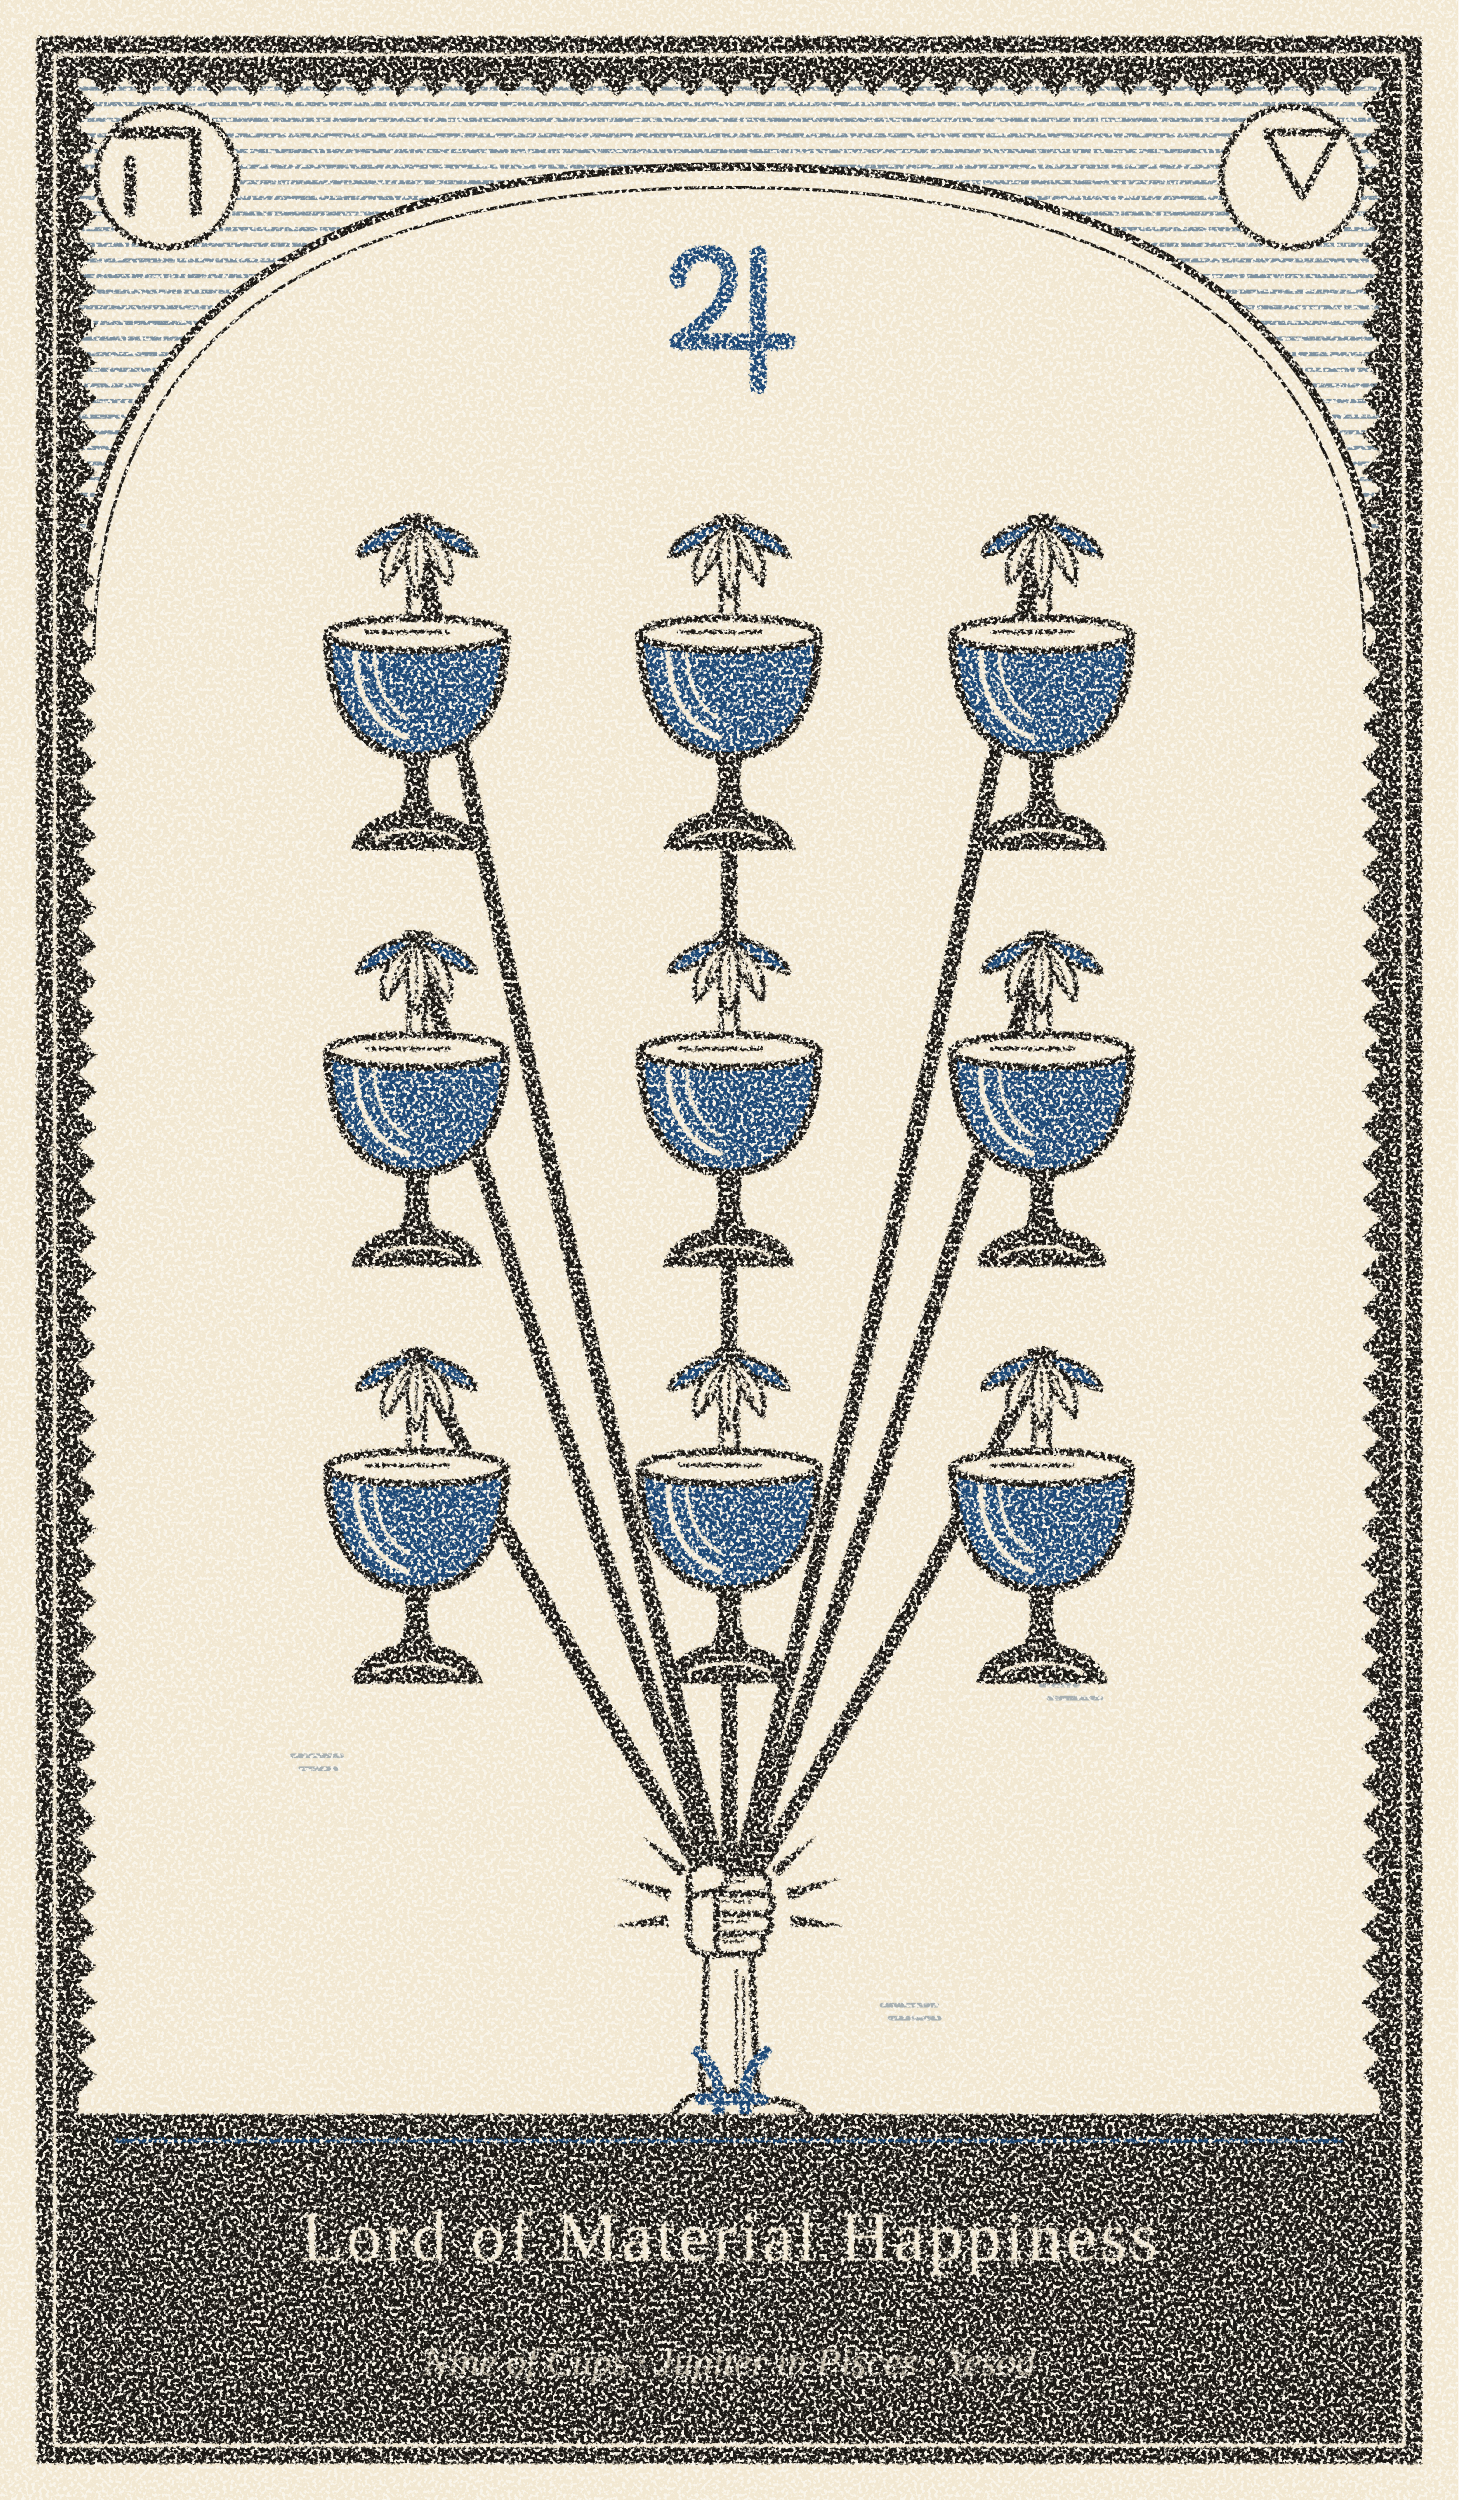
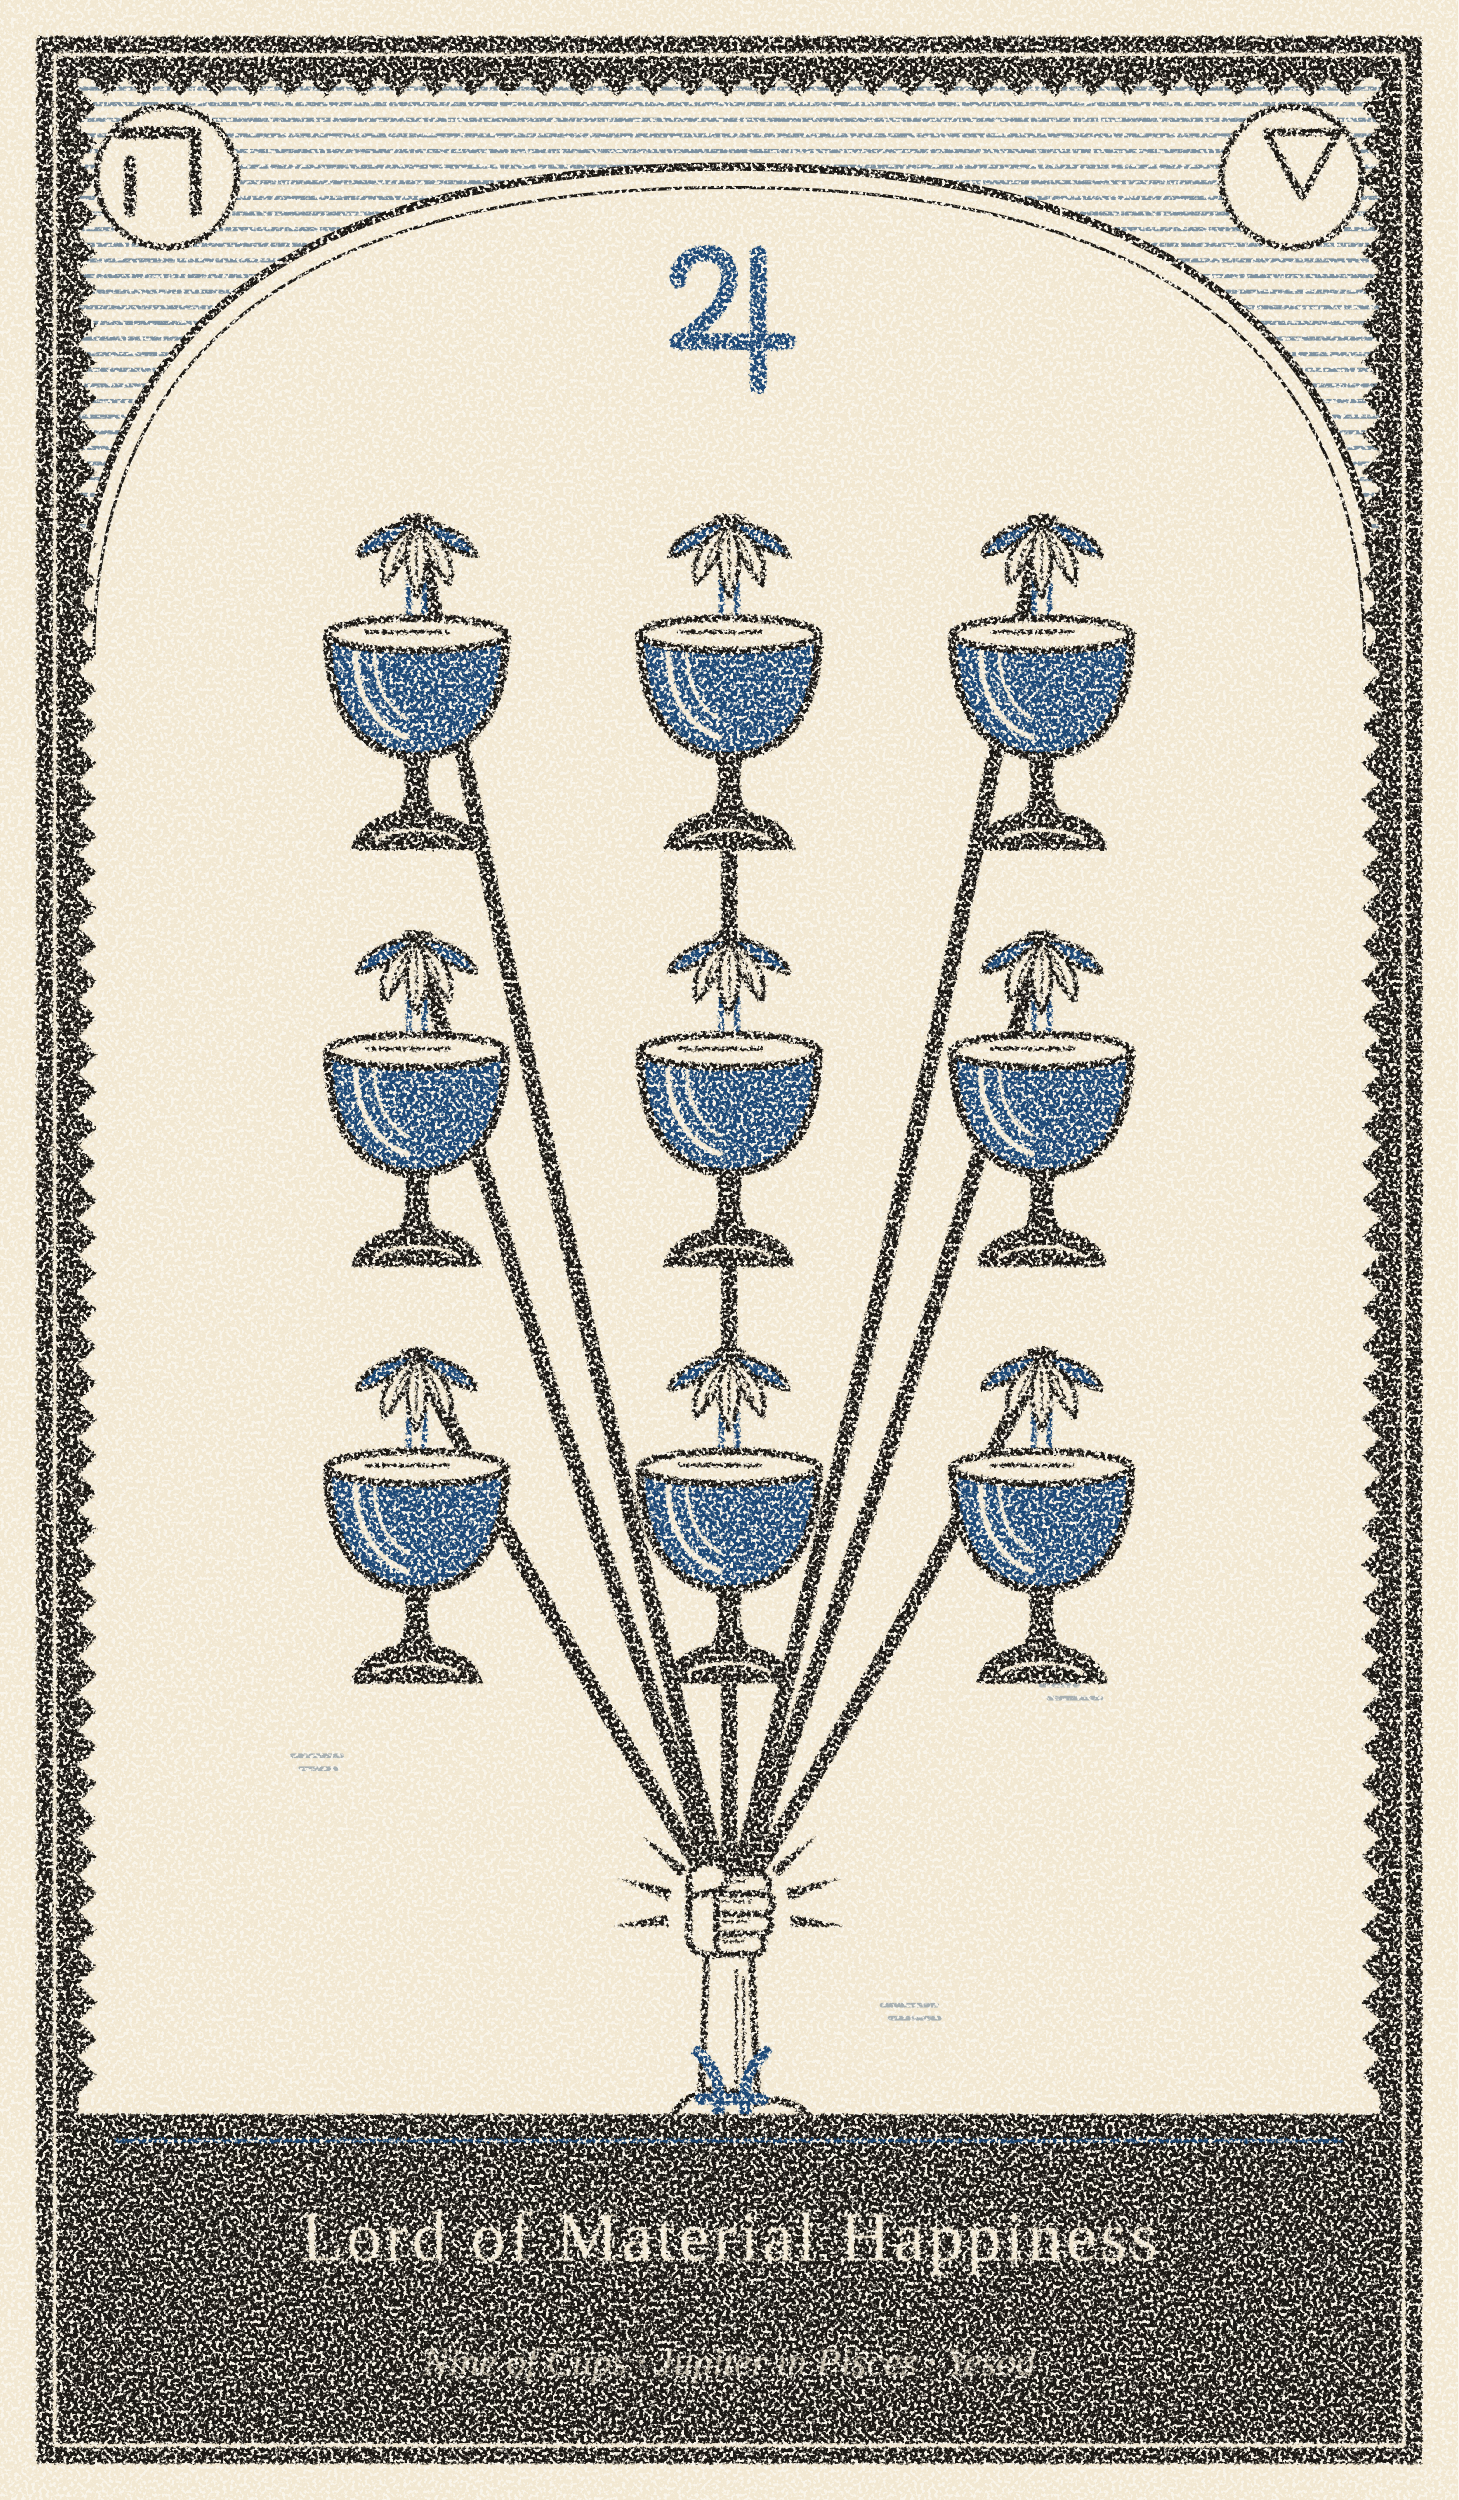
<svg xmlns="http://www.w3.org/2000/svg" viewBox="0 0 560 960" width="560" height="960" role="img" aria-labelledby="t d">
  <defs>
-     <pattern id="gouge" width="9" height="9" patternUnits="userSpaceOnUse" patternTransform="rotate(-35)">
+     <pattern id="gouge-Fire" width="9" height="9" patternUnits="userSpaceOnUse" patternTransform="rotate(-35)">
+       <rect width="9" height="9" fill="#b8371f" />
+       <path d="M0 4.5 H9" stroke="#f2e8d2" stroke-width="1.1" opacity=".55" />
+     </pattern>
+     <pattern id="tint-Fire" width="10" height="10" patternUnits="userSpaceOnUse" patternTransform="rotate(-35)">
+       <rect width="10" height="10" fill="#f2e8d2" />
+       <path d="M0 5 H10" stroke="#b8371f" stroke-width="2.2" />
+     </pattern>
+     <pattern id="gouge-Water" width="9" height="9" patternUnits="userSpaceOnUse" patternTransform="rotate(-35)">
      <rect width="9" height="9" fill="#1f4a78" />
      <path d="M0 4.5 H9" stroke="#f2e8d2" stroke-width="1.1" opacity=".55" />
    </pattern>
-     <pattern id="tint" width="10" height="10" patternUnits="userSpaceOnUse" patternTransform="rotate(-35)">
+     <pattern id="tint-Water" width="10" height="10" patternUnits="userSpaceOnUse" patternTransform="rotate(-35)">
      <rect width="10" height="10" fill="#f2e8d2" />
      <path d="M0 5 H10" stroke="#1f4a78" stroke-width="2.2" />
+     </pattern>
+     <pattern id="gouge-Air" width="9" height="9" patternUnits="userSpaceOnUse" patternTransform="rotate(-35)">
+       <rect width="9" height="9" fill="#b88a22" />
+       <path d="M0 4.5 H9" stroke="#f2e8d2" stroke-width="1.1" opacity=".55" />
+     </pattern>
+     <pattern id="tint-Air" width="10" height="10" patternUnits="userSpaceOnUse" patternTransform="rotate(-35)">
+       <rect width="10" height="10" fill="#f2e8d2" />
+       <path d="M0 5 H10" stroke="#b88a22" stroke-width="2.2" />
+     </pattern>
+     <pattern id="gouge-Earth" width="9" height="9" patternUnits="userSpaceOnUse" patternTransform="rotate(-35)">
+       <rect width="9" height="9" fill="#56632a" />
+       <path d="M0 4.5 H9" stroke="#f2e8d2" stroke-width="1.1" opacity=".55" />
+     </pattern>
+     <pattern id="tint-Earth" width="10" height="10" patternUnits="userSpaceOnUse" patternTransform="rotate(-35)">
+       <rect width="10" height="10" fill="#f2e8d2" />
+       <path d="M0 5 H10" stroke="#56632a" stroke-width="2.2" />
+     </pattern>
+     <pattern id="gouge-Gold" width="9" height="9" patternUnits="userSpaceOnUse" patternTransform="rotate(-35)">
+       <rect width="9" height="9" fill="#a87c22" />
+       <path d="M0 4.5 H9" stroke="#f2e8d2" stroke-width="1.1" opacity=".55" />
+     </pattern>
+     <pattern id="tint-Gold" width="10" height="10" patternUnits="userSpaceOnUse" patternTransform="rotate(-35)">
+       <rect width="10" height="10" fill="#f2e8d2" />
+       <path d="M0 5 H10" stroke="#a87c22" stroke-width="2.2" />
    </pattern>
    <pattern id="hatch" width="6" height="6" patternUnits="userSpaceOnUse" patternTransform="rotate(-35)">
      <rect width="6" height="6" fill="#f2e8d2" />
      <path d="M0 3 H6" stroke="#1c1915" stroke-width="1.3" />
    </pattern>
    <filter id="press" x="-2%" y="-2%" width="104%" height="104%">
      <feTurbulence type="fractalNoise" baseFrequency=".9" numOctaves="2" seed="7" result="n" />
      <feDisplacementMap in="SourceGraphic" in2="n" scale="2.2" xChannelSelector="R" yChannelSelector="G" />
    </filter>
    <filter id="grain" x="0" y="0" width="100%" height="100%">
      <feTurbulence type="fractalNoise" baseFrequency=".75" numOctaves="2" seed="3" />
      <feColorMatrix values="0 0 0 0 .95  0 0 0 0 .91  0 0 0 0 .82  0 0 0 -6 3.1" />
    </filter>
-     <g id="p-lotus-be92d" style="color:#1f4a78">
+     <g id="p-lotus-Water-be92d" style="color:#1f4a78">
      <g stroke="#1c1915" stroke-width="3" stroke-linejoin="round">
        <path d="M0 0 C-22 -2 -36 -12 -38 -22 C-24 -20 -12 -12 0 0 Z" fill="currentColor" />
        <path d="M0 0 C22 -2 36 -12 38 -22 C24 -20 12 -12 0 0 Z" fill="currentColor" />
        <path d="M0 -2 C-18 -10 -25 -27 -21 -40 C-10 -29 -4 -16 0 -2 Z" fill="#f2e8d2" />
        <path d="M0 -2 C18 -10 25 -27 21 -40 C10 -29 4 -16 0 -2 Z" fill="#f2e8d2" />
        <path d="M0 -2 C-9 -15 -8 -33 0 -48 C8 -33 9 -15 0 -2 Z" fill="#f2e8d2" />
      </g>
      <path d="M0 -8 V-38 M-6 -10 C-12 -18 -15 -26 -15 -32 M6 -10 C12 -18 15 -26 15 -32" fill="none" stroke="#1c1915" stroke-width="1.5" />
      <path d="M-11 2 C-6 -2 6 -2 11 2 C6 6 -6 6 -11 2 Z" fill="#1c1915" />
    </g>
-     <g id="p-cup-full-be92d" style="color:#1f4a78">
+     <g id="p-cup-full-Water-be92d" style="color:#1f4a78">
      <path d="M-38 -46 L38 -46 C38 -8 20 6 0 6 C-20 6 -38 -8 -38 -46 Z" fill="currentColor" stroke="#1c1915" stroke-width="3.6" stroke-linejoin="round" />
      <path d="M-26 -38 C-26 -18 -16 -6 -4 -2" fill="none" stroke="#f2e8d2" stroke-width="2.6" stroke-linecap="round" />
      <path d="M-18 -38 C-18 -24 -12 -14 -4 -10" fill="none" stroke="#f2e8d2" stroke-width="1.6" stroke-linecap="round" />
      <path d="M-6 6 C-4 14 -4 24 -8 30 L8 30 C4 24 4 14 6 6 Z" fill="#1c1915" />
      <path d="M-28 46 C-26 34 -12 29 0 29 C12 29 26 34 28 46 Z" fill="#1c1915" />
      <path d="M-18 42 C-12 36 12 36 18 42" fill="none" stroke="#f2e8d2" stroke-width="1.6" />
      <ellipse cx="0" cy="-46" rx="38" ry="7" fill="#f2e8d2" stroke="#1c1915" stroke-width="3" />
      <path d="M-22 -47 H14" stroke="#1c1915" stroke-width="1.6" />
    </g>
-     <g id="p-hand-be92d" style="color:#1f4a78">
+     <g id="p-hand-Water-be92d" style="color:#1f4a78">
      <path d="M3.2 -34 L0 -64 L-3.2 -34 Z M16.8 -29.8 L26 -58.5 L10.9 -32.4 Z M-10.9 -32.4 L-26 -58.5 L-16.8 -29.8 Z M27.4 -20.4 L47.6 -42.8 L23.1 -25.1 Z M-23.1 -25.1 L-47.6 -42.8 L-27.4 -20.4 Z M33.3 -7.5 L60.9 -19.8 L31.3 -13.5 Z M-31.3 -13.5 L-60.9 -19.8 L-33.3 -7.5 Z M33.5 6.7 L63.6 6.7 L34.1 0.4 Z M-34.1 0.4 L-63.6 6.7 L-33.5 6.7 Z" fill="#1c1915" />
      <g fill="#f2e8d2" stroke="#1c1915" stroke-width="3.6" stroke-linejoin="round">
        <path d="M-12 14 C-13 50 -15 86 -17 126 L17 126 C15 86 13 50 12 14 Z" />
        <path d="M-22 -12 C-24 -22 -12 -24 -6 -22 L-6 22 C-14 24 -24 20 -22 10 Z" />
        <path d="M-7 -22 L16 -22 C24 -22 24 -11 16 -11 L-7 -11 Z" />
        <path d="M-7 -11 L18 -11 C26 -11 26 0 18 0 L-7 0 Z" />
        <path d="M-7 0 L17 0 C25 0 25 11 17 11 L-7 11 Z" />
        <path d="M-7 11 L14 11 C21 11 21 22 14 22 L-7 22 Z" />
        <path d="M-20 -10 C-28 -26 -10 -34 -2 -24 C2 -18 -4 -12 -10 -12 Z" />
      </g>
      <path d="M4 30 L4 120 M8 34 L8 118" stroke="#1c1915" stroke-width="1.5" />
      <path d="M-4 -18 L10 -18 M-4 -7 L12 -7 M-4 4 L11 4 M-4 15 L8 15" stroke="#1c1915" stroke-width="1.3" />
      <g fill="none" stroke="#1c1915" stroke-width="7">
        <circle cx="-34" cy="138" r="24" />
        <circle cx="-6" cy="126" r="28" />
        <circle cx="24" cy="130" r="26" />
        <circle cx="44" cy="148" r="18" />
        <circle cx="-18" cy="156" r="20" />
        <circle cx="14" cy="158" r="20" />
      </g>
      <g fill="#f2e8d2">
        <circle cx="-34" cy="138" r="24" />
        <circle cx="-6" cy="126" r="28" />
        <circle cx="24" cy="130" r="26" />
        <circle cx="44" cy="148" r="18" />
        <circle cx="-18" cy="156" r="20" />
        <circle cx="14" cy="158" r="20" />
      </g>
      <path d="M-47.1 133.2 A13.9 13.9 0 0 1 -21.9 131 M-21.3 120.4 A16.2 16.2 0 0 1 8.1 117.9 M9.8 124.8 A15.1 15.1 0 0 1 37.1 122.5 M34.2 144.4 A10.4 10.4 0 0 1 53 142.8 M-28.9 152 A11.6 11.6 0 0 1 -8 150.2 M3.1 154 A11.6 11.6 0 0 1 24 152.2 " fill="none" stroke="#1c1915" stroke-width="2.4" stroke-linecap="round" />
    </g>
    <clipPath id="pic">
      <rect x="30" y="30" width="500" height="782" />
    </clipPath>
  </defs>
  <rect width="560" height="960" fill="#f2e8d2" />
  <g clip-path="url(#pic)">
    <clipPath id="spandrel">
      <path d="M30 30 H530 V250 C530 110 420 64 280 64 C140 64 30 110 30 250 Z" />
    </clipPath>
    <g clip-path="url(#spandrel)">
      <path d="M30 34 H530 M30 40 H530 M30 46 H530 M30 52 H530 M30 58 H530 M30 64 H530 M30 70 H530 M30 76 H530 M30 82 H530 M30 88 H530 M30 94 H530 M30 100 H530 M30 106 H530 M30 112 H530 M30 118 H530 M30 124 H530 M30 130 H530 M30 136 H530 M30 142 H530 M30 148 H530 M30 154 H530 M30 160 H530 M30 166 H530 M30 172 H530 M30 178 H530 M30 184 H530 M30 190 H530 M30 196 H530 M30 202 H530 M30 208 H530 M30 214 H530 M30 220 H530 M30 226 H530 M30 232 H530 M30 238 H530 M30 244 H530 " stroke="#1f4a78" stroke-width="1.6" opacity=".55" />
    </g>
    <path d="M30 250 C30 110 140 64 280 64 C420 64 530 110 530 250" fill="none" stroke="#1c1915" stroke-width="3.2" />
    <path d="M36 252 C36 116 144 72 280 72 C416 72 524 116 524 252" fill="none" stroke="#1c1915" stroke-width="1.2" />
    <path d="M338.7 770 h21 M341.7 775 h19 M112.2 674.2 h19 M115.2 679.2 h14 M399.8 647.1 h14 M402.8 652.1 h20" stroke="#1f4a78" stroke-width="1.8" stroke-linecap="round" opacity=".35" />
    <g filter="url(#press)">
      <g fill="none" stroke-linecap="round" stroke-linejoin="round">
        <path d="M280 735 Q212 467.6 160 200.3 M280 735 Q280 467.6 280 200.3 M280 735 Q348 467.6 400 200.3 M280 735 Q212 547.6 160 360.3 M280 735 Q280 547.6 280 360.3 M280 735 Q348 547.6 400 360.3 M280 735 Q212 627.6 160 520.3 M280 735 Q280 627.6 280 520.3 M280 735 Q348 627.6 400 520.3" stroke="#1c1915" stroke-width="6" />
      </g>
      <g fill="none" stroke-linecap="round" stroke-linejoin="round">
-         <path d="M160 223.6 Q160 231.6 160 247.6 M280 223.6 Q280 231.6 280 247.6 M400 223.6 Q400 231.6 400 247.6 M160 383.6 Q160 391.6 160 407.6 M280 383.6 Q280 391.6 280 407.6 M400 383.6 Q400 391.6 400 407.6 M160 543.6 Q160 551.6 160 567.6 M280 543.6 Q280 551.6 280 567.6 M400 543.6 Q400 551.6 400 567.6" stroke="#1c1915" stroke-width="8" />
+         <path d="M160 223.6 Q160 231.6 160 247.6 M280 223.6 Q280 231.6 280 247.6 M400 223.6 Q400 231.6 400 247.6 M160 383.6 Q160 391.6 160 407.6 M280 383.6 Q280 391.6 280 407.6 M400 383.6 Q400 391.6 400 407.6 M160 543.6 Q160 551.6 160 567.6 M280 543.6 Q280 551.6 280 567.6 M400 543.6 Q400 551.6 400 567.6" stroke="#1f4a78" stroke-width="8" />
        <path d="M160 223.6 Q160 231.6 160 247.6 M280 223.6 Q280 231.6 280 247.6 M400 223.6 Q400 231.6 400 247.6 M160 383.6 Q160 391.6 160 407.6 M280 383.6 Q280 391.6 280 407.6 M400 383.6 Q400 391.6 400 407.6 M160 543.6 Q160 551.6 160 567.6 M280 543.6 Q280 551.6 280 567.6 M400 543.6 Q400 551.6 400 567.6" stroke="#f2e8d2" stroke-width="4" />
      </g>
-       <use href="#p-lotus-be92d" transform="translate(160 200.3) rotate(180) scale(0.6)" />
-       <use href="#p-lotus-be92d" transform="translate(280 200.3) rotate(180) scale(0.6)" />
-       <use href="#p-lotus-be92d" transform="translate(400 200.3) rotate(180) scale(0.6)" />
-       <use href="#p-lotus-be92d" transform="translate(160 360.3) rotate(180) scale(0.6)" />
-       <use href="#p-lotus-be92d" transform="translate(280 360.3) rotate(180) scale(0.6)" />
-       <use href="#p-lotus-be92d" transform="translate(400 360.3) rotate(180) scale(0.6)" />
-       <use href="#p-lotus-be92d" transform="translate(160 520.3) rotate(180) scale(0.6)" />
-       <use href="#p-lotus-be92d" transform="translate(280 520.3) rotate(180) scale(0.6)" />
-       <use href="#p-lotus-be92d" transform="translate(400 520.3) rotate(180) scale(0.6)" />
-       <use href="#p-cup-full-be92d" transform="translate(160 285) scale(0.9)" />
-       <use href="#p-cup-full-be92d" transform="translate(280 285) scale(0.9)" />
-       <use href="#p-cup-full-be92d" transform="translate(400 285) scale(0.9)" />
-       <use href="#p-cup-full-be92d" transform="translate(160 445) scale(0.9)" />
-       <use href="#p-cup-full-be92d" transform="translate(280 445) scale(0.9)" />
-       <use href="#p-cup-full-be92d" transform="translate(400 445) scale(0.9)" />
-       <use href="#p-cup-full-be92d" transform="translate(160 605) scale(0.9)" />
-       <use href="#p-cup-full-be92d" transform="translate(280 605) scale(0.9)" />
-       <use href="#p-cup-full-be92d" transform="translate(400 605) scale(0.9)" />
-       <use href="#p-hand-be92d" transform="translate(280 735) scale(0.7)" />
+       <use href="#p-lotus-Water-be92d" transform="translate(160 200.3) rotate(180) scale(0.6)" />
+       <use href="#p-lotus-Water-be92d" transform="translate(280 200.3) rotate(180) scale(0.6)" />
+       <use href="#p-lotus-Water-be92d" transform="translate(400 200.3) rotate(180) scale(0.6)" />
+       <use href="#p-lotus-Water-be92d" transform="translate(160 360.3) rotate(180) scale(0.6)" />
+       <use href="#p-lotus-Water-be92d" transform="translate(280 360.3) rotate(180) scale(0.6)" />
+       <use href="#p-lotus-Water-be92d" transform="translate(400 360.3) rotate(180) scale(0.6)" />
+       <use href="#p-lotus-Water-be92d" transform="translate(160 520.3) rotate(180) scale(0.6)" />
+       <use href="#p-lotus-Water-be92d" transform="translate(280 520.3) rotate(180) scale(0.6)" />
+       <use href="#p-lotus-Water-be92d" transform="translate(400 520.3) rotate(180) scale(0.6)" />
+       <use href="#p-cup-full-Water-be92d" transform="translate(160 285) scale(0.9)" />
+       <use href="#p-cup-full-Water-be92d" transform="translate(280 285) scale(0.9)" />
+       <use href="#p-cup-full-Water-be92d" transform="translate(400 285) scale(0.9)" />
+       <use href="#p-cup-full-Water-be92d" transform="translate(160 445) scale(0.9)" />
+       <use href="#p-cup-full-Water-be92d" transform="translate(280 445) scale(0.9)" />
+       <use href="#p-cup-full-Water-be92d" transform="translate(400 445) scale(0.9)" />
+       <use href="#p-cup-full-Water-be92d" transform="translate(160 605) scale(0.9)" />
+       <use href="#p-cup-full-Water-be92d" transform="translate(280 605) scale(0.9)" />
+       <use href="#p-cup-full-Water-be92d" transform="translate(400 605) scale(0.9)" />
+       <use href="#p-hand-Water-be92d" transform="translate(280 735) scale(0.7)" />
      <g transform="translate(245 85) scale(0.7)" style="color:#1f4a78" fill="none" stroke="currentColor" stroke-width="8.8" stroke-linecap="round" stroke-linejoin="round" data-glyph="planet-jupiter">
        <path d="M22 32 C22 14 50 12 50 30 C50 46 34 58 22 66 L82 66" />
        <line x1="66" y1="18" x2="66" y2="90" />
      </g>
      <g transform="translate(256 781) scale(0.5)" style="color:#1f4a78" fill="none" stroke="currentColor" stroke-width="8.8" stroke-linecap="round" stroke-linejoin="round" data-glyph="sign-pisces">
        <path d="M24 14 C46 34 46 66 24 86" />
        <path d="M76 14 C54 34 54 66 76 86" />
        <line x1="26" y1="50" x2="74" y2="50" />
      </g>
      <circle cx="64" cy="68" r="27" fill="#f2e8d2" stroke="#1c1915" stroke-width="2.4" />
      <circle cx="496" cy="68" r="27" fill="#f2e8d2" stroke="#1c1915" stroke-width="2.4" />
      <g transform="translate(36 40) scale(0.5)" style="color:#1c1915" fill="none" stroke="currentColor" stroke-width="9" stroke-linecap="round" stroke-linejoin="round" data-glyph="hebrew-heh">
        <path d="M20 22 L78 22 L78 82" />
        <line x1="28" y1="44" x2="28" y2="82" />
      </g>
      <g transform="translate(480 42) scale(0.4)" style="color:#1c1915" fill="none" stroke="currentColor" stroke-width="7" stroke-linecap="round" stroke-linejoin="round" data-glyph="element-water">
        <path d="M15 22 L85 22 L50 84 Z" />
      </g>
    </g>
  </g>
  <g filter="url(#press)">
    <path d="M14 14 H546 V946 H14 Z M30 30 V812 H530 V30 Z" fill="#1c1915" fill-rule="evenodd" />
    <rect x="21" y="21" width="518" height="918" fill="none" stroke="#f2e8d2" stroke-width="1.6" />
    <path d="M34 30 l7 7 l7 -7 Z M48 30 l7 7 l7 -7 Z M62 30 l7 7 l7 -7 Z M76 30 l7 7 l7 -7 Z M90 30 l7 7 l7 -7 Z M104 30 l7 7 l7 -7 Z M118 30 l7 7 l7 -7 Z M132 30 l7 7 l7 -7 Z M146 30 l7 7 l7 -7 Z M160 30 l7 7 l7 -7 Z M174 30 l7 7 l7 -7 Z M188 30 l7 7 l7 -7 Z M202 30 l7 7 l7 -7 Z M216 30 l7 7 l7 -7 Z M230 30 l7 7 l7 -7 Z M244 30 l7 7 l7 -7 Z M258 30 l7 7 l7 -7 Z M272 30 l7 7 l7 -7 Z M286 30 l7 7 l7 -7 Z M300 30 l7 7 l7 -7 Z M314 30 l7 7 l7 -7 Z M328 30 l7 7 l7 -7 Z M342 30 l7 7 l7 -7 Z M356 30 l7 7 l7 -7 Z M370 30 l7 7 l7 -7 Z M384 30 l7 7 l7 -7 Z M398 30 l7 7 l7 -7 Z M412 30 l7 7 l7 -7 Z M426 30 l7 7 l7 -7 Z M440 30 l7 7 l7 -7 Z M454 30 l7 7 l7 -7 Z M468 30 l7 7 l7 -7 Z M482 30 l7 7 l7 -7 Z M496 30 l7 7 l7 -7 Z M510 30 l7 7 l7 -7 Z M30 34 l7 7 l-7 7 Z M530 34 l-7 7 l7 7 Z M30 48 l7 7 l-7 7 Z M530 48 l-7 7 l7 7 Z M30 62 l7 7 l-7 7 Z M530 62 l-7 7 l7 7 Z M30 76 l7 7 l-7 7 Z M530 76 l-7 7 l7 7 Z M30 90 l7 7 l-7 7 Z M530 90 l-7 7 l7 7 Z M30 104 l7 7 l-7 7 Z M530 104 l-7 7 l7 7 Z M30 118 l7 7 l-7 7 Z M530 118 l-7 7 l7 7 Z M30 132 l7 7 l-7 7 Z M530 132 l-7 7 l7 7 Z M30 146 l7 7 l-7 7 Z M530 146 l-7 7 l7 7 Z M30 160 l7 7 l-7 7 Z M530 160 l-7 7 l7 7 Z M30 174 l7 7 l-7 7 Z M530 174 l-7 7 l7 7 Z M30 188 l7 7 l-7 7 Z M530 188 l-7 7 l7 7 Z M30 202 l7 7 l-7 7 Z M530 202 l-7 7 l7 7 Z M30 216 l7 7 l-7 7 Z M530 216 l-7 7 l7 7 Z M30 230 l7 7 l-7 7 Z M530 230 l-7 7 l7 7 Z M30 244 l7 7 l-7 7 Z M530 244 l-7 7 l7 7 Z M30 258 l7 7 l-7 7 Z M530 258 l-7 7 l7 7 Z M30 272 l7 7 l-7 7 Z M530 272 l-7 7 l7 7 Z M30 286 l7 7 l-7 7 Z M530 286 l-7 7 l7 7 Z M30 300 l7 7 l-7 7 Z M530 300 l-7 7 l7 7 Z M30 314 l7 7 l-7 7 Z M530 314 l-7 7 l7 7 Z M30 328 l7 7 l-7 7 Z M530 328 l-7 7 l7 7 Z M30 342 l7 7 l-7 7 Z M530 342 l-7 7 l7 7 Z M30 356 l7 7 l-7 7 Z M530 356 l-7 7 l7 7 Z M30 370 l7 7 l-7 7 Z M530 370 l-7 7 l7 7 Z M30 384 l7 7 l-7 7 Z M530 384 l-7 7 l7 7 Z M30 398 l7 7 l-7 7 Z M530 398 l-7 7 l7 7 Z M30 412 l7 7 l-7 7 Z M530 412 l-7 7 l7 7 Z M30 426 l7 7 l-7 7 Z M530 426 l-7 7 l7 7 Z M30 440 l7 7 l-7 7 Z M530 440 l-7 7 l7 7 Z M30 454 l7 7 l-7 7 Z M530 454 l-7 7 l7 7 Z M30 468 l7 7 l-7 7 Z M530 468 l-7 7 l7 7 Z M30 482 l7 7 l-7 7 Z M530 482 l-7 7 l7 7 Z M30 496 l7 7 l-7 7 Z M530 496 l-7 7 l7 7 Z M30 510 l7 7 l-7 7 Z M530 510 l-7 7 l7 7 Z M30 524 l7 7 l-7 7 Z M530 524 l-7 7 l7 7 Z M30 538 l7 7 l-7 7 Z M530 538 l-7 7 l7 7 Z M30 552 l7 7 l-7 7 Z M530 552 l-7 7 l7 7 Z M30 566 l7 7 l-7 7 Z M530 566 l-7 7 l7 7 Z M30 580 l7 7 l-7 7 Z M530 580 l-7 7 l7 7 Z M30 594 l7 7 l-7 7 Z M530 594 l-7 7 l7 7 Z M30 608 l7 7 l-7 7 Z M530 608 l-7 7 l7 7 Z M30 622 l7 7 l-7 7 Z M530 622 l-7 7 l7 7 Z M30 636 l7 7 l-7 7 Z M530 636 l-7 7 l7 7 Z M30 650 l7 7 l-7 7 Z M530 650 l-7 7 l7 7 Z M30 664 l7 7 l-7 7 Z M530 664 l-7 7 l7 7 Z M30 678 l7 7 l-7 7 Z M530 678 l-7 7 l7 7 Z M30 692 l7 7 l-7 7 Z M530 692 l-7 7 l7 7 Z M30 706 l7 7 l-7 7 Z M530 706 l-7 7 l7 7 Z M30 720 l7 7 l-7 7 Z M530 720 l-7 7 l7 7 Z M30 734 l7 7 l-7 7 Z M530 734 l-7 7 l7 7 Z M30 748 l7 7 l-7 7 Z M530 748 l-7 7 l7 7 Z M30 762 l7 7 l-7 7 Z M530 762 l-7 7 l7 7 Z M30 776 l7 7 l-7 7 Z M530 776 l-7 7 l7 7 Z M30 790 l7 7 l-7 7 Z M530 790 l-7 7 l7 7 Z" fill="#1c1915" />
    <rect x="30" y="812" width="500" height="120" fill="#1c1915" />
    <path d="M44 822 H516" stroke="#1f4a78" stroke-width="1.4" />
    <text x="280" y="868" font-size="27" text-anchor="middle" fill="#f2e8d2" letter-spacing="1.2" font-family="Georgia, 'Times New Roman', serif">Lord of Material Happiness</text>
    <text x="280" y="912" font-size="15" text-anchor="middle" fill="#f2e8d2" font-style="italic" font-family="Georgia, 'Times New Roman', serif" opacity=".8">Nine of Cups · Jupiter in Pisces · Yesod</text>
  </g>
  <rect width="560" height="960" filter="url(#grain)" />
</svg>
